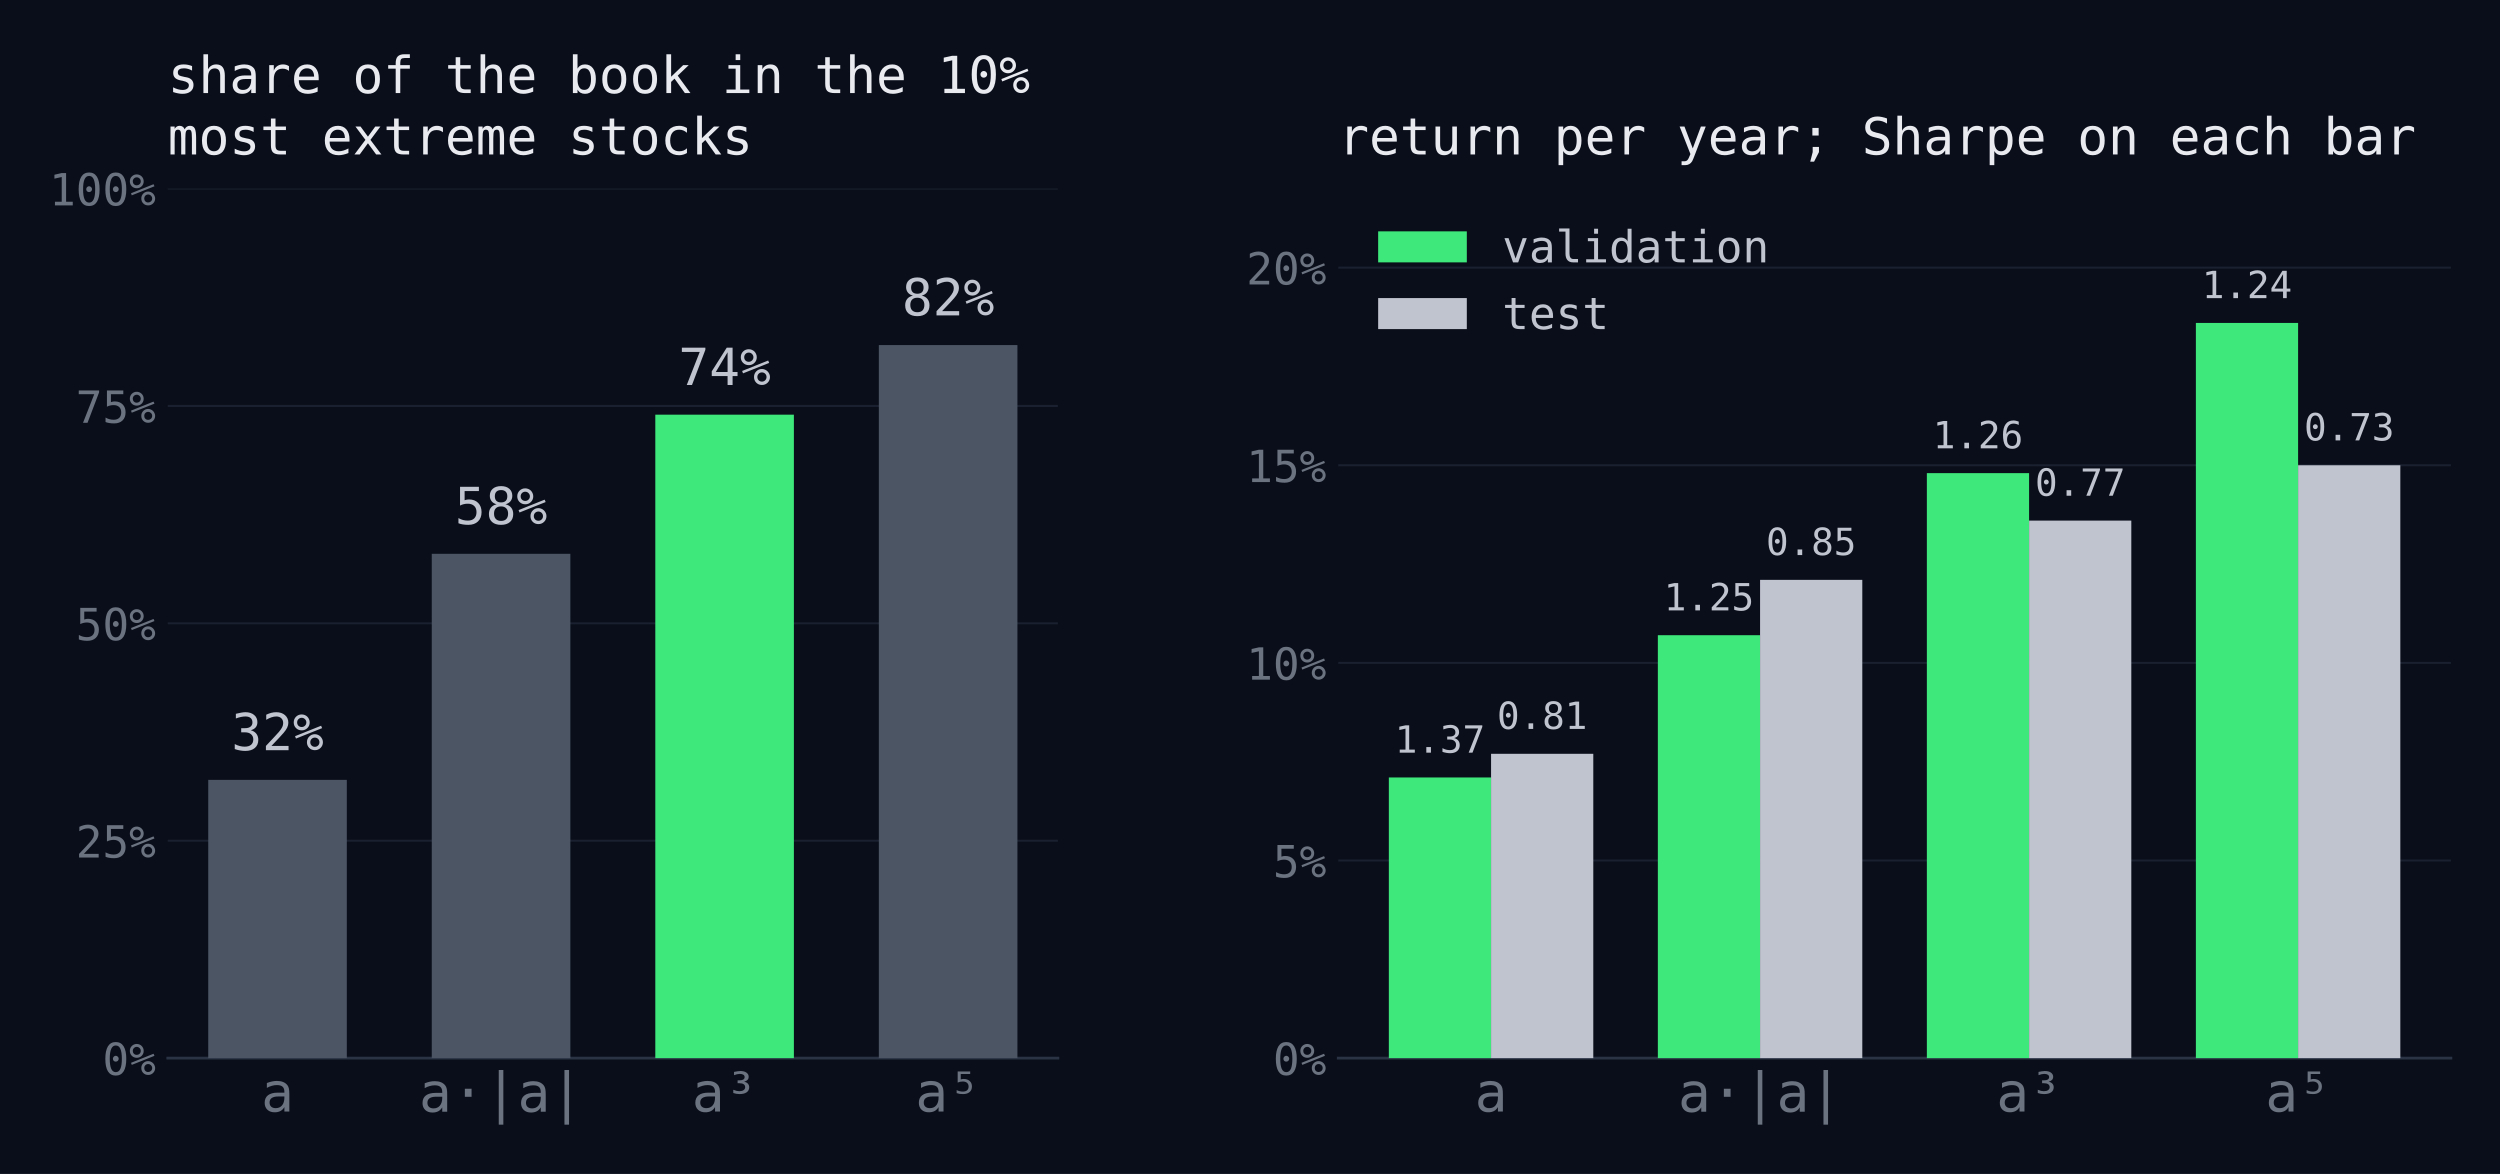
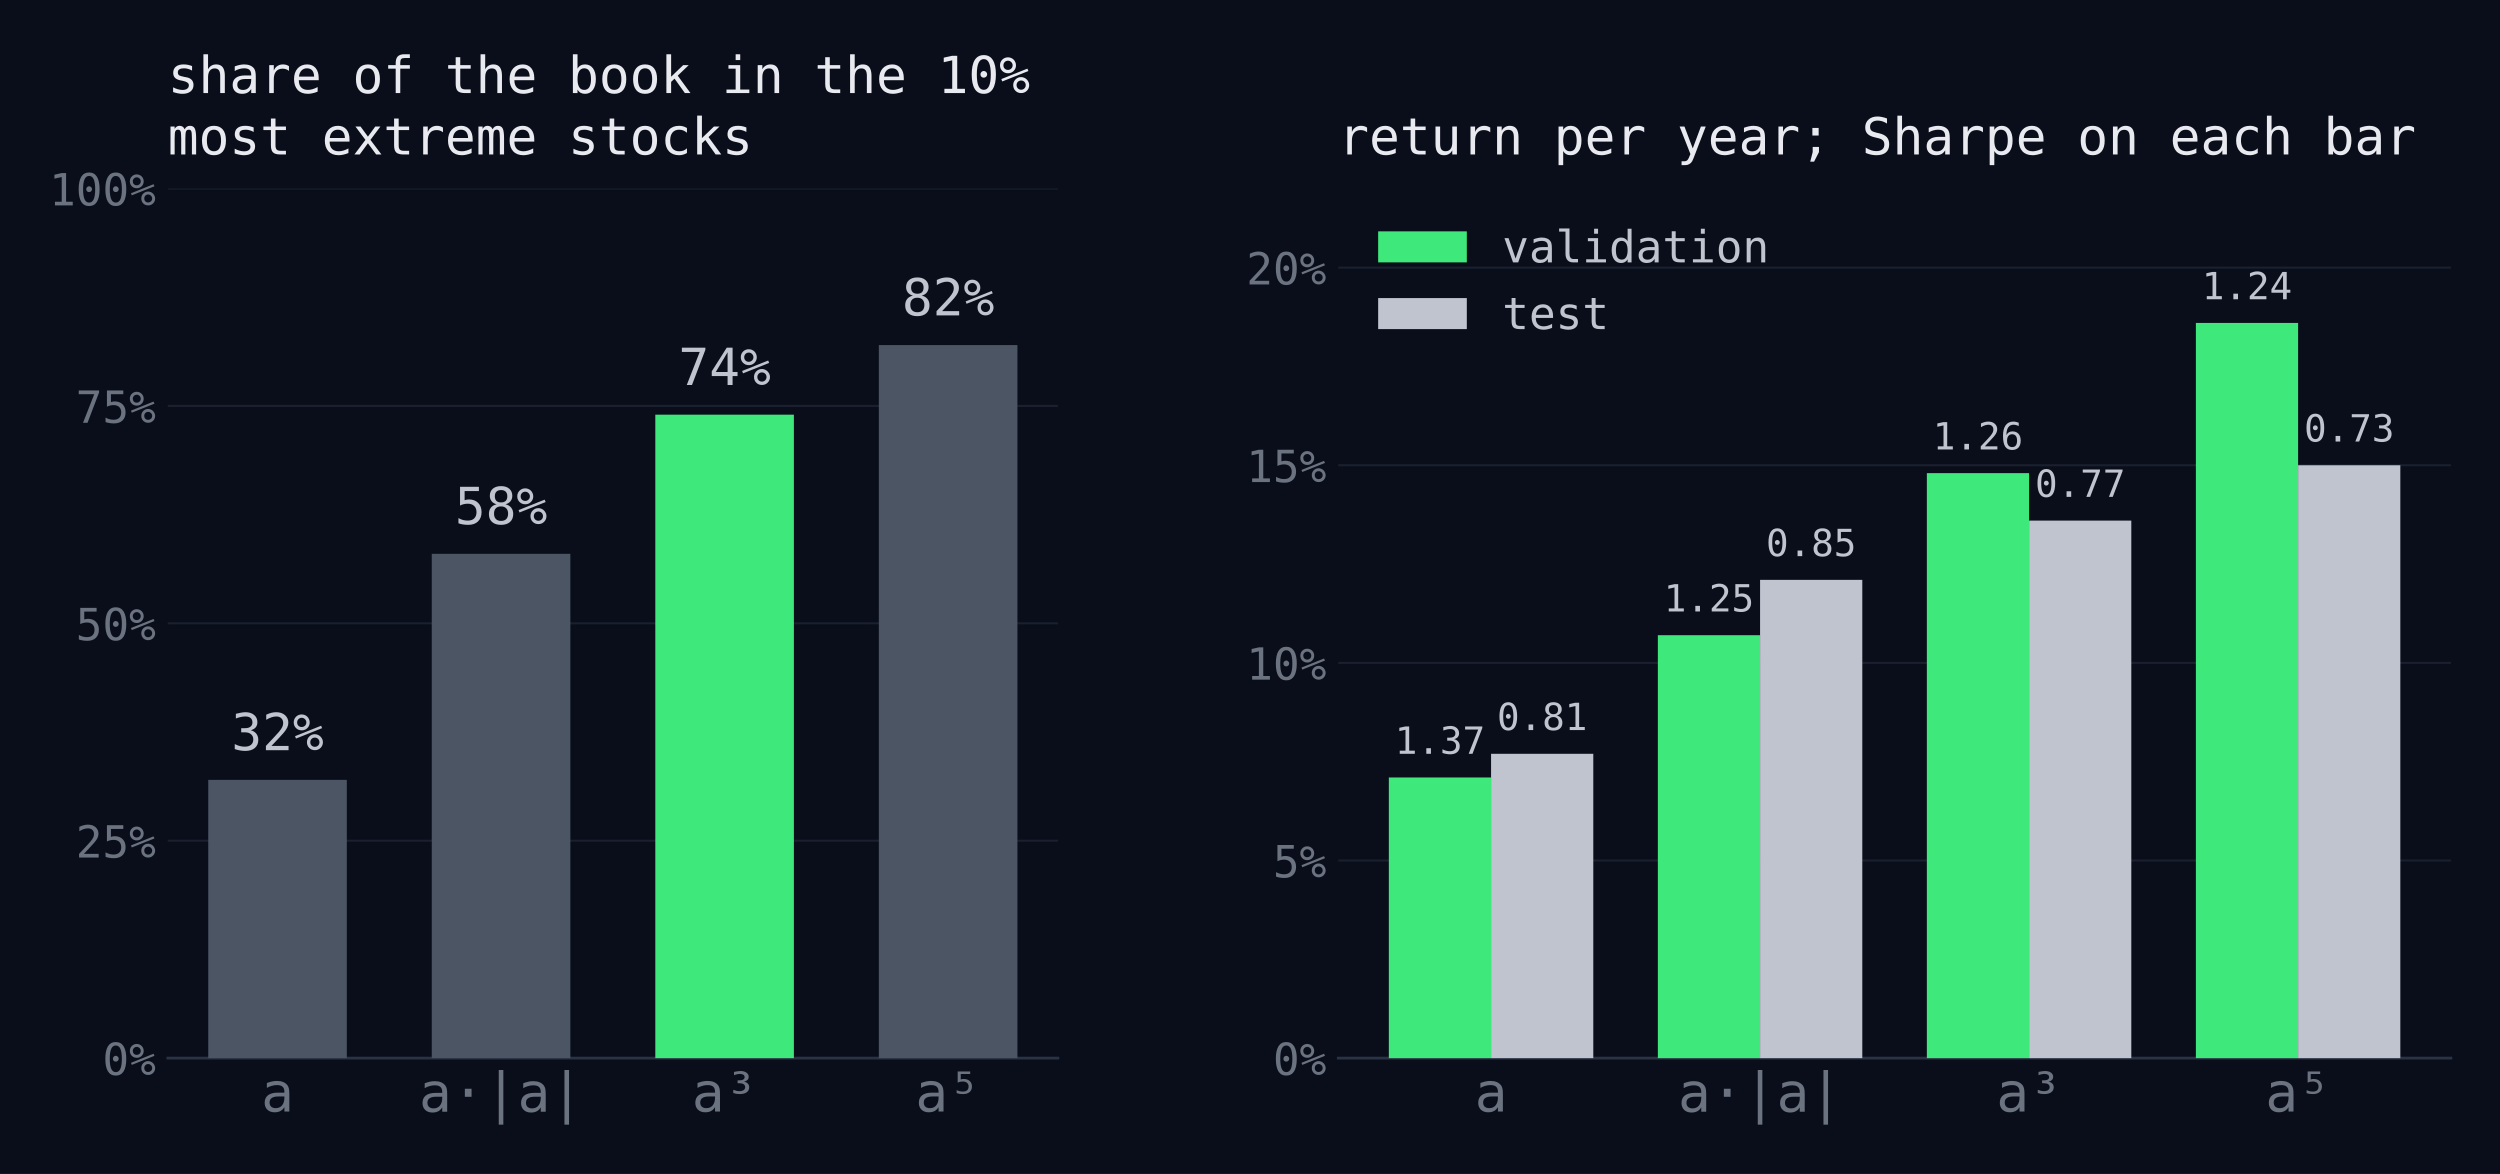
<svg xmlns="http://www.w3.org/2000/svg" width="733.206pt" height="344.298pt" viewBox="0 0 733.206 344.298" version="1.1">
  <defs>
    <style type="text/css">*{stroke-linejoin: round; stroke-linecap: butt}</style>
  </defs>
  <g id="figure_1">
    <g id="patch_1">
      <path d="M 0 344.298  L 733.206 344.298  L 733.206 0  L 0 0  z " style="fill: #0a0e1a" />
    </g>
    <g id="axes_1">
      <g id="patch_2">
        <path d="M 49.206 310.327  L 310.258 310.327  L 310.258 55.303  L 49.206 55.303  z " style="fill: #0a0e1a" />
      </g>
      <g id="matplotlib.axis_1">
        <g id="xtick_1">
          <g id="line2d_1" />
          <g id="text_1">
            <text style="font-size: 16px; font-family: 'IBM Plex Mono', 'DejaVu Sans Mono', monospace; text-anchor: middle; fill: #6b7280" x="81.395" y="325.983" transform="rotate(-0 81.39469 325.9835)">a</text>
          </g>
        </g>
        <g id="xtick_2">
          <g id="line2d_2" />
          <g id="text_2">
            <text style="font-size: 16px; font-family: 'IBM Plex Mono', 'DejaVu Sans Mono', monospace; text-anchor: middle; fill: #6b7280" x="146.953" y="326.055" transform="rotate(-0 146.9529 326.0547)">a·|a|</text>
          </g>
        </g>
        <g id="xtick_3">
          <g id="line2d_3" />
          <g id="text_3">
            <text style="font-size: 16px; font-family: 'IBM Plex Mono', 'DejaVu Sans Mono', monospace; text-anchor: middle; fill: #6b7280" x="212.511" y="325.983" transform="rotate(-0 212.511 325.9835)">a³</text>
          </g>
        </g>
        <g id="xtick_4">
          <g id="line2d_4" />
          <g id="text_4">
            <text style="font-size: 16px; font-family: 'IBM Plex Mono', 'DejaVu Sans Mono', monospace; text-anchor: middle; fill: #6b7280" x="278.069" y="325.983" transform="rotate(-0 278.0692 325.9835)">a⁵</text>
          </g>
        </g>
      </g>
      <g id="matplotlib.axis_2">
        <g id="ytick_1">
          <g id="line2d_5">
-             <path d="M 49.206 310.327  L 310.258 310.327  " clip-path="url(#p865f6a6e19)" style="fill: none; stroke: #2a3344; stroke-opacity: 0.5; stroke-width: 0.6; stroke-linecap: square" />
+             <path d="M 49.206 310.327  L 310.258 310.327  " clip-path="url(#p9522cdc5b7)" style="fill: none; stroke: #2a3344; stroke-opacity: 0.5; stroke-width: 0.6; stroke-linecap: square" />
          </g>
          <g id="line2d_6" />
          <g id="text_5">
            <text style="font-size: 13px; font-family: 'IBM Plex Mono', 'DejaVu Sans Mono', monospace; text-anchor: end; fill: #6b7280" x="45.706" y="315.266" transform="rotate(-0 45.70562 315.2657)">0%</text>
          </g>
        </g>
        <g id="ytick_2">
          <g id="line2d_7">
-             <path d="M 49.206 246.571  L 310.258 246.571  " clip-path="url(#p865f6a6e19)" style="fill: none; stroke: #2a3344; stroke-opacity: 0.5; stroke-width: 0.6; stroke-linecap: square" />
+             <path d="M 49.206 246.571  L 310.258 246.571  " clip-path="url(#p9522cdc5b7)" style="fill: none; stroke: #2a3344; stroke-opacity: 0.5; stroke-width: 0.6; stroke-linecap: square" />
          </g>
          <g id="line2d_8" />
          <g id="text_6">
            <text style="font-size: 13px; font-family: 'IBM Plex Mono', 'DejaVu Sans Mono', monospace; text-anchor: end; fill: #6b7280" x="45.706" y="251.51" transform="rotate(-0 45.70562 251.5097)">25%</text>
          </g>
        </g>
        <g id="ytick_3">
          <g id="line2d_9">
-             <path d="M 49.206 182.815  L 310.258 182.815  " clip-path="url(#p865f6a6e19)" style="fill: none; stroke: #2a3344; stroke-opacity: 0.5; stroke-width: 0.6; stroke-linecap: square" />
+             <path d="M 49.206 182.815  L 310.258 182.815  " clip-path="url(#p9522cdc5b7)" style="fill: none; stroke: #2a3344; stroke-opacity: 0.5; stroke-width: 0.6; stroke-linecap: square" />
          </g>
          <g id="line2d_10" />
          <g id="text_7">
            <text style="font-size: 13px; font-family: 'IBM Plex Mono', 'DejaVu Sans Mono', monospace; text-anchor: end; fill: #6b7280" x="45.706" y="187.754" transform="rotate(-0 45.70562 187.7537)">50%</text>
          </g>
        </g>
        <g id="ytick_4">
          <g id="line2d_11">
-             <path d="M 49.206 119.059  L 310.258 119.059  " clip-path="url(#p865f6a6e19)" style="fill: none; stroke: #2a3344; stroke-opacity: 0.5; stroke-width: 0.6; stroke-linecap: square" />
+             <path d="M 49.206 119.059  L 310.258 119.059  " clip-path="url(#p9522cdc5b7)" style="fill: none; stroke: #2a3344; stroke-opacity: 0.5; stroke-width: 0.6; stroke-linecap: square" />
          </g>
          <g id="line2d_12" />
          <g id="text_8">
            <text style="font-size: 13px; font-family: 'IBM Plex Mono', 'DejaVu Sans Mono', monospace; text-anchor: end; fill: #6b7280" x="45.706" y="123.998" transform="rotate(-0 45.70562 123.9977)">75%</text>
          </g>
        </g>
        <g id="ytick_5">
          <g id="line2d_13">
-             <path d="M 49.206 55.303  L 310.258 55.303  " clip-path="url(#p865f6a6e19)" style="fill: none; stroke: #2a3344; stroke-opacity: 0.5; stroke-width: 0.6; stroke-linecap: square" />
+             <path d="M 49.206 55.303  L 310.258 55.303  " clip-path="url(#p9522cdc5b7)" style="fill: none; stroke: #2a3344; stroke-opacity: 0.5; stroke-width: 0.6; stroke-linecap: square" />
          </g>
          <g id="line2d_14" />
          <g id="text_9">
            <text style="font-size: 13px; font-family: 'IBM Plex Mono', 'DejaVu Sans Mono', monospace; text-anchor: end; fill: #6b7280" x="45.706" y="60.242" transform="rotate(-0 45.70562 60.2417)">100%</text>
          </g>
        </g>
      </g>
      <g id="patch_3">
        <path d="M 49.206 310.327  L 310.258 310.327  " style="fill: none; stroke: #2a3344; stroke-width: 0.8; stroke-linejoin: miter; stroke-linecap: square" />
      </g>
      <g id="patch_4">
-         <path d="M 61.072 310.327  L 101.718 310.327  L 101.718 228.72  L 61.072 228.72  z " clip-path="url(#p865f6a6e19)" style="fill: #4b5563" />
+         <path d="M 61.072 310.327  L 101.718 310.327  L 101.718 228.72  L 61.072 228.72  z " clip-path="url(#p9522cdc5b7)" style="fill: #4b5563" />
      </g>
      <g id="patch_5">
-         <path d="M 126.63 310.327  L 167.276 310.327  L 167.276 162.413  L 126.63 162.413  z " clip-path="url(#p865f6a6e19)" style="fill: #4b5563" />
+         <path d="M 126.63 310.327  L 167.276 310.327  L 167.276 162.413  L 126.63 162.413  z " clip-path="url(#p9522cdc5b7)" style="fill: #4b5563" />
      </g>
      <g id="patch_6">
-         <path d="M 192.188 310.327  L 232.834 310.327  L 232.834 121.609  L 192.188 121.609  z " clip-path="url(#p865f6a6e19)" style="fill: #3ee87a" />
+         <path d="M 192.188 310.327  L 232.834 310.327  L 232.834 121.609  L 192.188 121.609  z " clip-path="url(#p9522cdc5b7)" style="fill: #3ee87a" />
      </g>
      <g id="patch_7">
-         <path d="M 257.746 310.327  L 298.392 310.327  L 298.392 101.208  L 257.746 101.208  z " clip-path="url(#p865f6a6e19)" style="fill: #4b5563" />
+         <path d="M 257.746 310.327  L 298.392 310.327  L 298.392 101.208  L 257.746 101.208  z " clip-path="url(#p9522cdc5b7)" style="fill: #4b5563" />
      </g>
      <g id="text_10">
        <text style="font-size: 15px; font-family: 'IBM Plex Mono', 'DejaVu Sans Mono', monospace; text-anchor: middle; fill: #c0c4cf" x="81.395" y="220.016" transform="rotate(-0 81.39469 220.0155)">32%</text>
      </g>
      <g id="text_11">
        <text style="font-size: 15px; font-family: 'IBM Plex Mono', 'DejaVu Sans Mono', monospace; text-anchor: middle; fill: #c0c4cf" x="146.953" y="153.709" transform="rotate(-0 146.9529 153.7093)">58%</text>
      </g>
      <g id="text_12">
        <text style="font-size: 15px; font-family: 'IBM Plex Mono', 'DejaVu Sans Mono', monospace; text-anchor: middle; fill: #c0c4cf" x="212.511" y="112.905" transform="rotate(-0 212.511 112.9055)">74%</text>
      </g>
      <g id="text_13">
        <text style="font-size: 15px; font-family: 'IBM Plex Mono', 'DejaVu Sans Mono', monospace; text-anchor: middle; fill: #c0c4cf" x="278.069" y="92.504" transform="rotate(-0 278.0692 92.50355)">82%</text>
      </g>
      <g id="text_14">
        <text style="font-size: 15px; font-family: 'IBM Plex Mono', 'DejaVu Sans Mono', monospace; fill: #e8eaf0" transform="translate(49.20562 27.29912)">share of the book in the 10%</text>
        <text style="font-size: 15px; font-family: 'IBM Plex Mono', 'DejaVu Sans Mono', monospace; fill: #e8eaf0" transform="translate(49.20562 45.30322)">most extreme stocks</text>
      </g>
    </g>
    <g id="axes_2">
      <g id="patch_8">
        <path d="M 392.49 310.327  L 718.806 310.327  L 718.806 55.303  L 392.49 55.303  z " style="fill: #0a0e1a" />
      </g>
      <g id="matplotlib.axis_3">
        <g id="xtick_5">
          <g id="line2d_15" />
          <g id="text_15">
            <text style="font-size: 16px; font-family: 'IBM Plex Mono', 'DejaVu Sans Mono', monospace; text-anchor: middle; fill: #6b7280" x="437.303" y="325.983" transform="rotate(-0 437.303 325.9835)">a</text>
          </g>
        </g>
        <g id="xtick_6">
          <g id="line2d_16" />
          <g id="text_16">
            <text style="font-size: 16px; font-family: 'IBM Plex Mono', 'DejaVu Sans Mono', monospace; text-anchor: middle; fill: #6b7280" x="516.199" y="326.055" transform="rotate(-0 516.1995 326.0547)">a·|a|</text>
          </g>
        </g>
        <g id="xtick_7">
          <g id="line2d_17" />
          <g id="text_17">
            <text style="font-size: 16px; font-family: 'IBM Plex Mono', 'DejaVu Sans Mono', monospace; text-anchor: middle; fill: #6b7280" x="595.096" y="325.983" transform="rotate(-0 595.096 325.9835)">a³</text>
          </g>
        </g>
        <g id="xtick_8">
          <g id="line2d_18" />
          <g id="text_18">
            <text style="font-size: 16px; font-family: 'IBM Plex Mono', 'DejaVu Sans Mono', monospace; text-anchor: middle; fill: #6b7280" x="673.992" y="325.983" transform="rotate(-0 673.9924 325.9835)">a⁵</text>
          </g>
        </g>
      </g>
      <g id="matplotlib.axis_4">
        <g id="ytick_6">
          <g id="line2d_19">
-             <path d="M 392.49 310.327  L 718.806 310.327  " clip-path="url(#peb0659cb86)" style="fill: none; stroke: #2a3344; stroke-opacity: 0.5; stroke-width: 0.6; stroke-linecap: square" />
+             <path d="M 392.49 310.327  L 718.806 310.327  " clip-path="url(#p912c0951b0)" style="fill: none; stroke: #2a3344; stroke-opacity: 0.5; stroke-width: 0.6; stroke-linecap: square" />
          </g>
          <g id="line2d_20" />
          <g id="text_19">
            <text style="font-size: 13px; font-family: 'IBM Plex Mono', 'DejaVu Sans Mono', monospace; text-anchor: end; fill: #6b7280" x="388.99" y="315.266" transform="rotate(-0 388.9898 315.2657)">0%</text>
          </g>
        </g>
        <g id="ytick_7">
          <g id="line2d_21">
-             <path d="M 392.49 252.367  L 718.806 252.367  " clip-path="url(#peb0659cb86)" style="fill: none; stroke: #2a3344; stroke-opacity: 0.5; stroke-width: 0.6; stroke-linecap: square" />
+             <path d="M 392.49 252.367  L 718.806 252.367  " clip-path="url(#p912c0951b0)" style="fill: none; stroke: #2a3344; stroke-opacity: 0.5; stroke-width: 0.6; stroke-linecap: square" />
          </g>
          <g id="line2d_22" />
          <g id="text_20">
            <text style="font-size: 13px; font-family: 'IBM Plex Mono', 'DejaVu Sans Mono', monospace; text-anchor: end; fill: #6b7280" x="388.99" y="257.306" transform="rotate(-0 388.9898 257.3057)">5%</text>
          </g>
        </g>
        <g id="ytick_8">
          <g id="line2d_23">
-             <path d="M 392.49 194.407  L 718.806 194.407  " clip-path="url(#peb0659cb86)" style="fill: none; stroke: #2a3344; stroke-opacity: 0.5; stroke-width: 0.6; stroke-linecap: square" />
+             <path d="M 392.49 194.407  L 718.806 194.407  " clip-path="url(#p912c0951b0)" style="fill: none; stroke: #2a3344; stroke-opacity: 0.5; stroke-width: 0.6; stroke-linecap: square" />
          </g>
          <g id="line2d_24" />
          <g id="text_21">
            <text style="font-size: 13px; font-family: 'IBM Plex Mono', 'DejaVu Sans Mono', monospace; text-anchor: end; fill: #6b7280" x="388.99" y="199.346" transform="rotate(-0 388.9898 199.3457)">10%</text>
          </g>
        </g>
        <g id="ytick_9">
          <g id="line2d_25">
-             <path d="M 392.49 136.447  L 718.806 136.447  " clip-path="url(#peb0659cb86)" style="fill: none; stroke: #2a3344; stroke-opacity: 0.5; stroke-width: 0.6; stroke-linecap: square" />
+             <path d="M 392.49 136.447  L 718.806 136.447  " clip-path="url(#p912c0951b0)" style="fill: none; stroke: #2a3344; stroke-opacity: 0.5; stroke-width: 0.6; stroke-linecap: square" />
          </g>
          <g id="line2d_26" />
          <g id="text_22">
            <text style="font-size: 13px; font-family: 'IBM Plex Mono', 'DejaVu Sans Mono', monospace; text-anchor: end; fill: #6b7280" x="388.99" y="141.386" transform="rotate(-0 388.9898 141.3857)">15%</text>
          </g>
        </g>
        <g id="ytick_10">
          <g id="line2d_27">
-             <path d="M 392.49 78.487  L 718.806 78.487  " clip-path="url(#peb0659cb86)" style="fill: none; stroke: #2a3344; stroke-opacity: 0.5; stroke-width: 0.6; stroke-linecap: square" />
+             <path d="M 392.49 78.487  L 718.806 78.487  " clip-path="url(#p912c0951b0)" style="fill: none; stroke: #2a3344; stroke-opacity: 0.5; stroke-width: 0.6; stroke-linecap: square" />
          </g>
          <g id="line2d_28" />
          <g id="text_23">
            <text style="font-size: 13px; font-family: 'IBM Plex Mono', 'DejaVu Sans Mono', monospace; text-anchor: end; fill: #6b7280" x="388.99" y="83.426" transform="rotate(-0 388.9898 83.4257)">20%</text>
          </g>
        </g>
      </g>
      <g id="patch_9">
        <path d="M 392.49 310.327  L 718.806 310.327  " style="fill: none; stroke: #2a3344; stroke-width: 0.8; stroke-linejoin: miter; stroke-linecap: square" />
      </g>
      <g id="patch_10">
-         <path d="M 407.322 310.327  L 437.303 310.327  L 437.303 228.024  L 407.322 228.024  z " clip-path="url(#peb0659cb86)" style="fill: #3ee87a" />
+         <path d="M 407.322 310.327  L 437.303 310.327  L 437.303 228.024  L 407.322 228.024  z " clip-path="url(#p912c0951b0)" style="fill: #3ee87a" />
      </g>
      <g id="patch_11">
-         <path d="M 486.219 310.327  L 516.199 310.327  L 516.199 186.293  L 486.219 186.293  z " clip-path="url(#peb0659cb86)" style="fill: #3ee87a" />
+         <path d="M 486.219 310.327  L 516.199 310.327  L 516.199 186.293  L 486.219 186.293  z " clip-path="url(#p912c0951b0)" style="fill: #3ee87a" />
      </g>
      <g id="patch_12">
-         <path d="M 565.115 310.327  L 595.096 310.327  L 595.096 138.766  L 565.115 138.766  z " clip-path="url(#peb0659cb86)" style="fill: #3ee87a" />
+         <path d="M 565.115 310.327  L 595.096 310.327  L 595.096 138.766  L 565.115 138.766  z " clip-path="url(#p912c0951b0)" style="fill: #3ee87a" />
      </g>
      <g id="patch_13">
-         <path d="M 644.012 310.327  L 673.992 310.327  L 673.992 94.716  L 644.012 94.716  z " clip-path="url(#peb0659cb86)" style="fill: #3ee87a" />
+         <path d="M 644.012 310.327  L 673.992 310.327  L 673.992 94.716  L 644.012 94.716  z " clip-path="url(#p912c0951b0)" style="fill: #3ee87a" />
      </g>
      <g id="text_24">
-         <text style="font-size: 11px; font-family: 'IBM Plex Mono', 'DejaVu Sans Mono', monospace; text-anchor: middle; fill: #c0c4cf" x="422.313" y="220.745" transform="rotate(-0 422.3127 220.7446)">1.37</text>
+         <text style="font-size: 11px; font-family: 'IBM Plex Mono', 'DejaVu Sans Mono', monospace; text-anchor: middle; fill: #c0c4cf" x="422.313" y="221.069" transform="rotate(-0 422.3127 221.0692)">1.37</text>
      </g>
      <g id="text_25">
-         <text style="font-size: 11px; font-family: 'IBM Plex Mono', 'DejaVu Sans Mono', monospace; text-anchor: middle; fill: #c0c4cf" x="501.209" y="179.013" transform="rotate(-0 501.2092 179.0134)">1.25</text>
+         <text style="font-size: 11px; font-family: 'IBM Plex Mono', 'DejaVu Sans Mono', monospace; text-anchor: middle; fill: #c0c4cf" x="501.209" y="179.338" transform="rotate(-0 501.2092 179.338)">1.25</text>
      </g>
      <g id="text_26">
-         <text style="font-size: 11px; font-family: 'IBM Plex Mono', 'DejaVu Sans Mono', monospace; text-anchor: middle; fill: #c0c4cf" x="580.106" y="131.486" transform="rotate(-0 580.1056 131.4862)">1.26</text>
+         <text style="font-size: 11px; font-family: 'IBM Plex Mono', 'DejaVu Sans Mono', monospace; text-anchor: middle; fill: #c0c4cf" x="580.106" y="131.811" transform="rotate(-0 580.1056 131.8108)">1.26</text>
      </g>
      <g id="text_27">
-         <text style="font-size: 11px; font-family: 'IBM Plex Mono', 'DejaVu Sans Mono', monospace; text-anchor: middle; fill: #c0c4cf" x="659.002" y="87.437" transform="rotate(-0 659.0021 87.43664)">1.24</text>
+         <text style="font-size: 11px; font-family: 'IBM Plex Mono', 'DejaVu Sans Mono', monospace; text-anchor: middle; fill: #c0c4cf" x="659.002" y="87.761" transform="rotate(-0 659.0021 87.76122)">1.24</text>
      </g>
      <g id="patch_14">
-         <path d="M 437.303 310.327  L 467.284 310.327  L 467.284 221.069  L 437.303 221.069  z " clip-path="url(#peb0659cb86)" style="fill: #c0c4cf" />
+         <path d="M 437.303 310.327  L 467.284 310.327  L 467.284 221.069  L 437.303 221.069  z " clip-path="url(#p912c0951b0)" style="fill: #c0c4cf" />
      </g>
      <g id="patch_15">
-         <path d="M 516.199 310.327  L 546.18 310.327  L 546.18 170.064  L 516.199 170.064  z " clip-path="url(#peb0659cb86)" style="fill: #c0c4cf" />
+         <path d="M 516.199 310.327  L 546.18 310.327  L 546.18 170.064  L 516.199 170.064  z " clip-path="url(#p912c0951b0)" style="fill: #c0c4cf" />
      </g>
      <g id="patch_16">
-         <path d="M 595.096 310.327  L 625.077 310.327  L 625.077 152.676  L 595.096 152.676  z " clip-path="url(#peb0659cb86)" style="fill: #c0c4cf" />
+         <path d="M 595.096 310.327  L 625.077 310.327  L 625.077 152.676  L 595.096 152.676  z " clip-path="url(#p912c0951b0)" style="fill: #c0c4cf" />
      </g>
      <g id="patch_17">
-         <path d="M 673.992 310.327  L 703.973 310.327  L 703.973 136.447  L 673.992 136.447  z " clip-path="url(#peb0659cb86)" style="fill: #c0c4cf" />
+         <path d="M 673.992 310.327  L 703.973 310.327  L 703.973 136.447  L 673.992 136.447  z " clip-path="url(#p912c0951b0)" style="fill: #c0c4cf" />
      </g>
      <g id="text_28">
-         <text style="font-size: 11px; font-family: 'IBM Plex Mono', 'DejaVu Sans Mono', monospace; text-anchor: middle; fill: #c0c4cf" x="452.293" y="213.789" transform="rotate(-0 452.2934 213.7894)">0.81</text>
+         <text style="font-size: 11px; font-family: 'IBM Plex Mono', 'DejaVu Sans Mono', monospace; text-anchor: middle; fill: #c0c4cf" x="452.293" y="214.114" transform="rotate(-0 452.2934 214.114)">0.81</text>
      </g>
      <g id="text_29">
-         <text style="font-size: 11px; font-family: 'IBM Plex Mono', 'DejaVu Sans Mono', monospace; text-anchor: middle; fill: #c0c4cf" x="531.19" y="162.785" transform="rotate(-0 531.1898 162.7846)">0.85</text>
+         <text style="font-size: 11px; font-family: 'IBM Plex Mono', 'DejaVu Sans Mono', monospace; text-anchor: middle; fill: #c0c4cf" x="531.19" y="163.109" transform="rotate(-0 531.1898 163.1092)">0.85</text>
      </g>
      <g id="text_30">
-         <text style="font-size: 11px; font-family: 'IBM Plex Mono', 'DejaVu Sans Mono', monospace; text-anchor: middle; fill: #c0c4cf" x="610.086" y="145.397" transform="rotate(-0 610.0863 145.3966)">0.77</text>
+         <text style="font-size: 11px; font-family: 'IBM Plex Mono', 'DejaVu Sans Mono', monospace; text-anchor: middle; fill: #c0c4cf" x="610.086" y="145.721" transform="rotate(-0 610.0863 145.7212)">0.77</text>
      </g>
      <g id="text_31">
-         <text style="font-size: 11px; font-family: 'IBM Plex Mono', 'DejaVu Sans Mono', monospace; text-anchor: middle; fill: #c0c4cf" x="688.983" y="129.168" transform="rotate(-0 688.9828 129.1678)">0.73</text>
+         <text style="font-size: 11px; font-family: 'IBM Plex Mono', 'DejaVu Sans Mono', monospace; text-anchor: middle; fill: #c0c4cf" x="688.983" y="129.492" transform="rotate(-0 688.9828 129.4924)">0.73</text>
      </g>
      <g id="text_32">
        <text style="font-size: 15px; font-family: 'IBM Plex Mono', 'DejaVu Sans Mono', monospace; text-anchor: start; fill: #e8eaf0" x="392.49" y="45.303" transform="rotate(-0 392.4898 45.30322)">return per year; Sharpe on each bar</text>
      </g>
      <g id="legend_1">
        <g id="patch_18">
          <path d="M 404.19 76.95  L 430.19 76.95  L 430.19 67.85  L 404.19 67.85  z " style="fill: #3ee87a" />
        </g>
        <g id="text_33">
          <text style="font-size: 13px; font-family: 'IBM Plex Mono', 'DejaVu Sans Mono', monospace; text-anchor: start; fill: #c0c4cf" x="440.59" y="76.95" transform="rotate(-0 440.5898 76.95025)">validation</text>
        </g>
        <g id="patch_19">
          <path d="M 404.19 96.52  L 430.19 96.52  L 430.19 87.42  L 404.19 87.42  z " style="fill: #c0c4cf" />
        </g>
        <g id="text_34">
          <text style="font-size: 13px; font-family: 'IBM Plex Mono', 'DejaVu Sans Mono', monospace; text-anchor: start; fill: #c0c4cf" x="440.59" y="96.52" transform="rotate(-0 440.5898 96.52033)">test</text>
        </g>
      </g>
    </g>
  </g>
  <defs>
-     <clipPath id="p865f6a6e19">
+     <clipPath id="p9522cdc5b7">
      <rect x="49.206" y="55.303" width="261.053" height="255.024" />
    </clipPath>
-     <clipPath id="peb0659cb86">
+     <clipPath id="p912c0951b0">
      <rect x="392.49" y="55.303" width="326.316" height="255.024" />
    </clipPath>
  </defs>
</svg>
